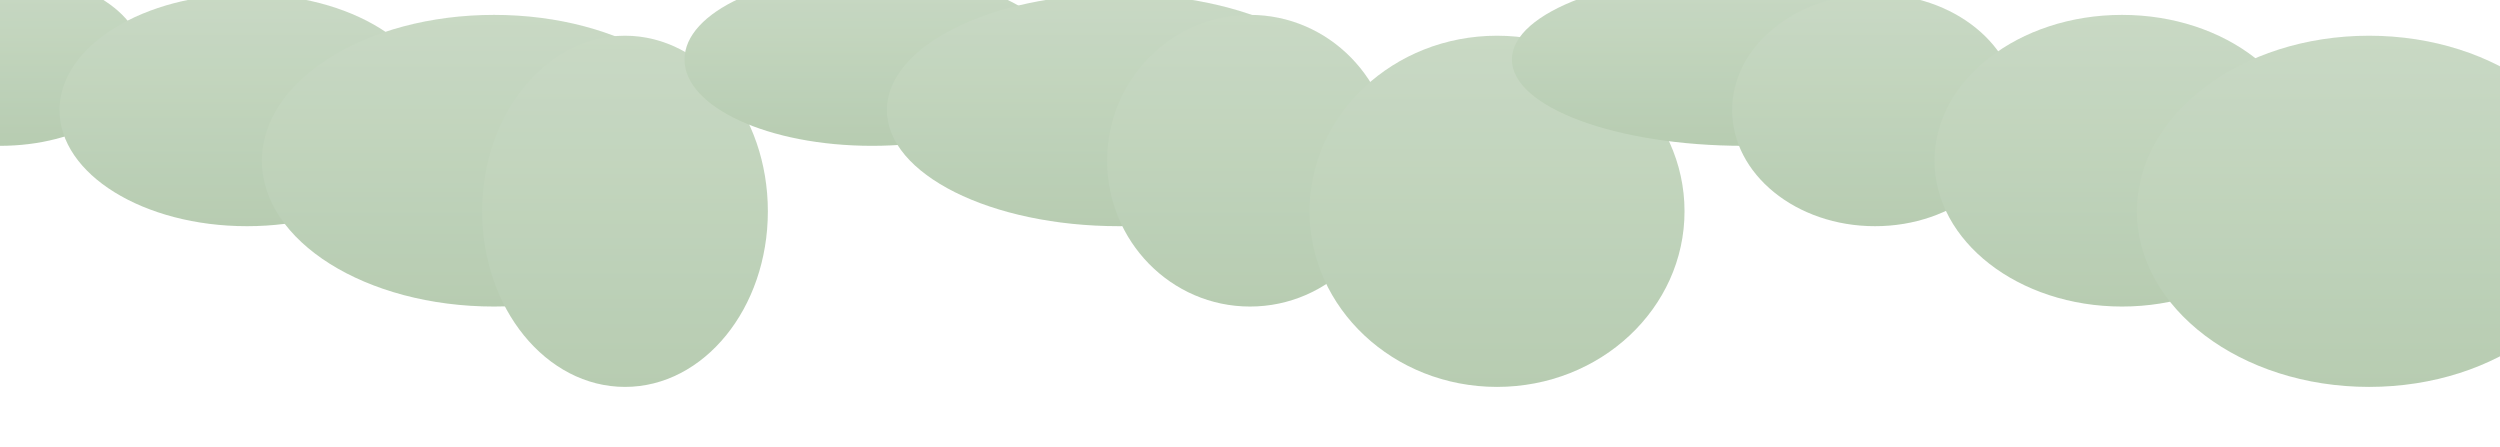
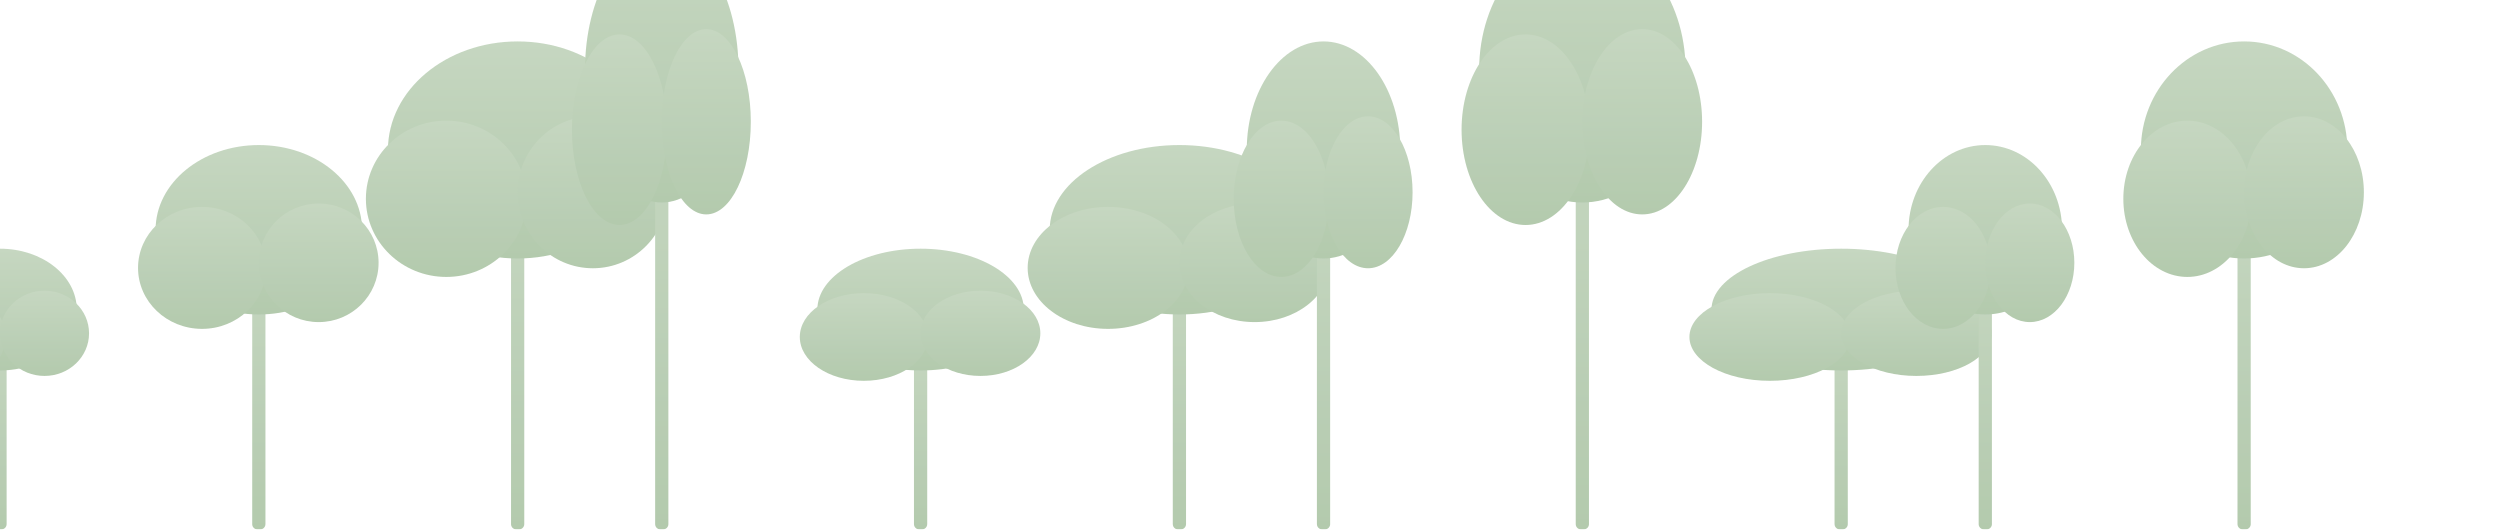
- <svg xmlns="http://www.w3.org/2000/svg" width="1680" height="300" viewBox="0 0 1680 300" preserveAspectRatio="xMidYMax slice">
+ <svg xmlns="http://www.w3.org/2000/svg" width="1700" height="360" viewBox="0 0 1700 360" preserveAspectRatio="xMidYMax slice">
  <defs>
-     <linearGradient id="n99" x1="0" y1="0" x2="0" y2="1">
+     <linearGradient id="n102" x1="0" y1="0" x2="0" y2="1">
      <stop offset="0%" stop-color="#c3d5be" />
      <stop offset="100%" stop-color="#afc7a9" />
    </linearGradient>
  </defs>
-   <g fill="url(#n99)" opacity="0.9">
-     <ellipse cx="0" cy="40" rx="96" ry="58" />
-     <ellipse cx="166" cy="74" rx="126" ry="78" />
-     <ellipse cx="332" cy="108" rx="156" ry="98" />
-     <ellipse cx="420" cy="142" rx="96" ry="118" />
-     <ellipse cx="586" cy="40" rx="126" ry="58" />
-     <ellipse cx="752" cy="74" rx="156" ry="78" />
-     <ellipse cx="840" cy="108" rx="96" ry="98" />
-     <ellipse cx="1006" cy="142" rx="126" ry="118" />
-     <ellipse cx="1172" cy="40" rx="156" ry="58" />
-     <ellipse cx="1260" cy="74" rx="96" ry="78" />
-     <ellipse cx="1426" cy="108" rx="126" ry="98" />
-     <ellipse cx="1592" cy="142" rx="156" ry="118" />
+   <g fill="url(#n102)" opacity="0.95">
+     <rect x="-4.5" y="225" width="9" height="135" rx="3.6" />
+     <ellipse cx="0" cy="210.51" rx="52.2" ry="41.4" />
+     <ellipse cx="-28.71" cy="229.14" rx="32.364" ry="29.808" />
+     <ellipse cx="30.276" cy="226.656" rx="30.276" ry="28.98" />
+     <rect x="171.5" y="176.4" width="9" height="183.6" rx="3.6" />
+     <ellipse cx="176" cy="156.24" rx="70.2" ry="57.6" />
+     <ellipse cx="137.39" cy="182.16" rx="43.524" ry="41.472" />
+     <ellipse cx="216.716" cy="178.704" rx="40.716" ry="40.32" />
+     <rect x="347.5" y="127.8" width="9" height="232.2" rx="3.6" />
+     <ellipse cx="352" cy="101.97" rx="88.2" ry="73.8" />
+     <ellipse cx="303.49" cy="135.18" rx="54.684" ry="53.136" />
+     <ellipse cx="403.156" cy="130.752" rx="51.156" ry="51.66" />
+     <rect x="445.5" y="79.2" width="9" height="280.8" rx="3.6" />
+     <ellipse cx="450" cy="47.7" rx="52.2" ry="90" />
+     <ellipse cx="421.29" cy="88.2" rx="32.364" ry="64.8" />
+     <ellipse cx="480.276" cy="82.8" rx="30.276" ry="63" />
+     <rect x="621.5" y="225" width="9" height="135" rx="3.6" />
+     <ellipse cx="626" cy="210.51" rx="70.2" ry="41.4" />
+     <ellipse cx="587.39" cy="229.14" rx="43.524" ry="29.808" />
+     <ellipse cx="666.716" cy="226.656" rx="40.716" ry="28.98" />
+     <rect x="797.5" y="176.4" width="9" height="183.6" rx="3.6" />
+     <ellipse cx="802" cy="156.24" rx="88.2" ry="57.6" />
+     <ellipse cx="753.49" cy="182.16" rx="54.684" ry="41.472" />
+     <ellipse cx="853.156" cy="178.704" rx="51.156" ry="40.32" />
+     <rect x="895.5" y="127.8" width="9" height="232.2" rx="3.6" />
+     <ellipse cx="900" cy="101.97" rx="52.2" ry="73.8" />
+     <ellipse cx="871.29" cy="135.18" rx="32.364" ry="53.136" />
+     <ellipse cx="930.276" cy="130.752" rx="30.276" ry="51.66" />
+     <rect x="1071.5" y="79.2" width="9" height="280.8" rx="3.6" />
+     <ellipse cx="1076" cy="47.7" rx="70.2" ry="90" />
+     <ellipse cx="1037.39" cy="88.2" rx="43.524" ry="64.8" />
+     <ellipse cx="1116.716" cy="82.8" rx="40.716" ry="63" />
+     <rect x="1247.5" y="225" width="9" height="135" rx="3.6" />
+     <ellipse cx="1252" cy="210.51" rx="88.2" ry="41.4" />
+     <ellipse cx="1203.49" cy="229.14" rx="54.684" ry="29.808" />
+     <ellipse cx="1303.156" cy="226.656" rx="51.156" ry="28.98" />
+     <rect x="1345.5" y="176.4" width="9" height="183.6" rx="3.6" />
+     <ellipse cx="1350" cy="156.24" rx="52.2" ry="57.6" />
+     <ellipse cx="1321.29" cy="182.16" rx="32.364" ry="41.472" />
+     <ellipse cx="1380.276" cy="178.704" rx="30.276" ry="40.32" />
+     <rect x="1521.5" y="127.8" width="9" height="232.2" rx="3.6" />
+     <ellipse cx="1526" cy="101.97" rx="70.2" ry="73.8" />
+     <ellipse cx="1487.39" cy="135.18" rx="43.524" ry="53.136" />
+     <ellipse cx="1566.716" cy="130.752" rx="40.716" ry="51.66" />
  </g>
</svg>
